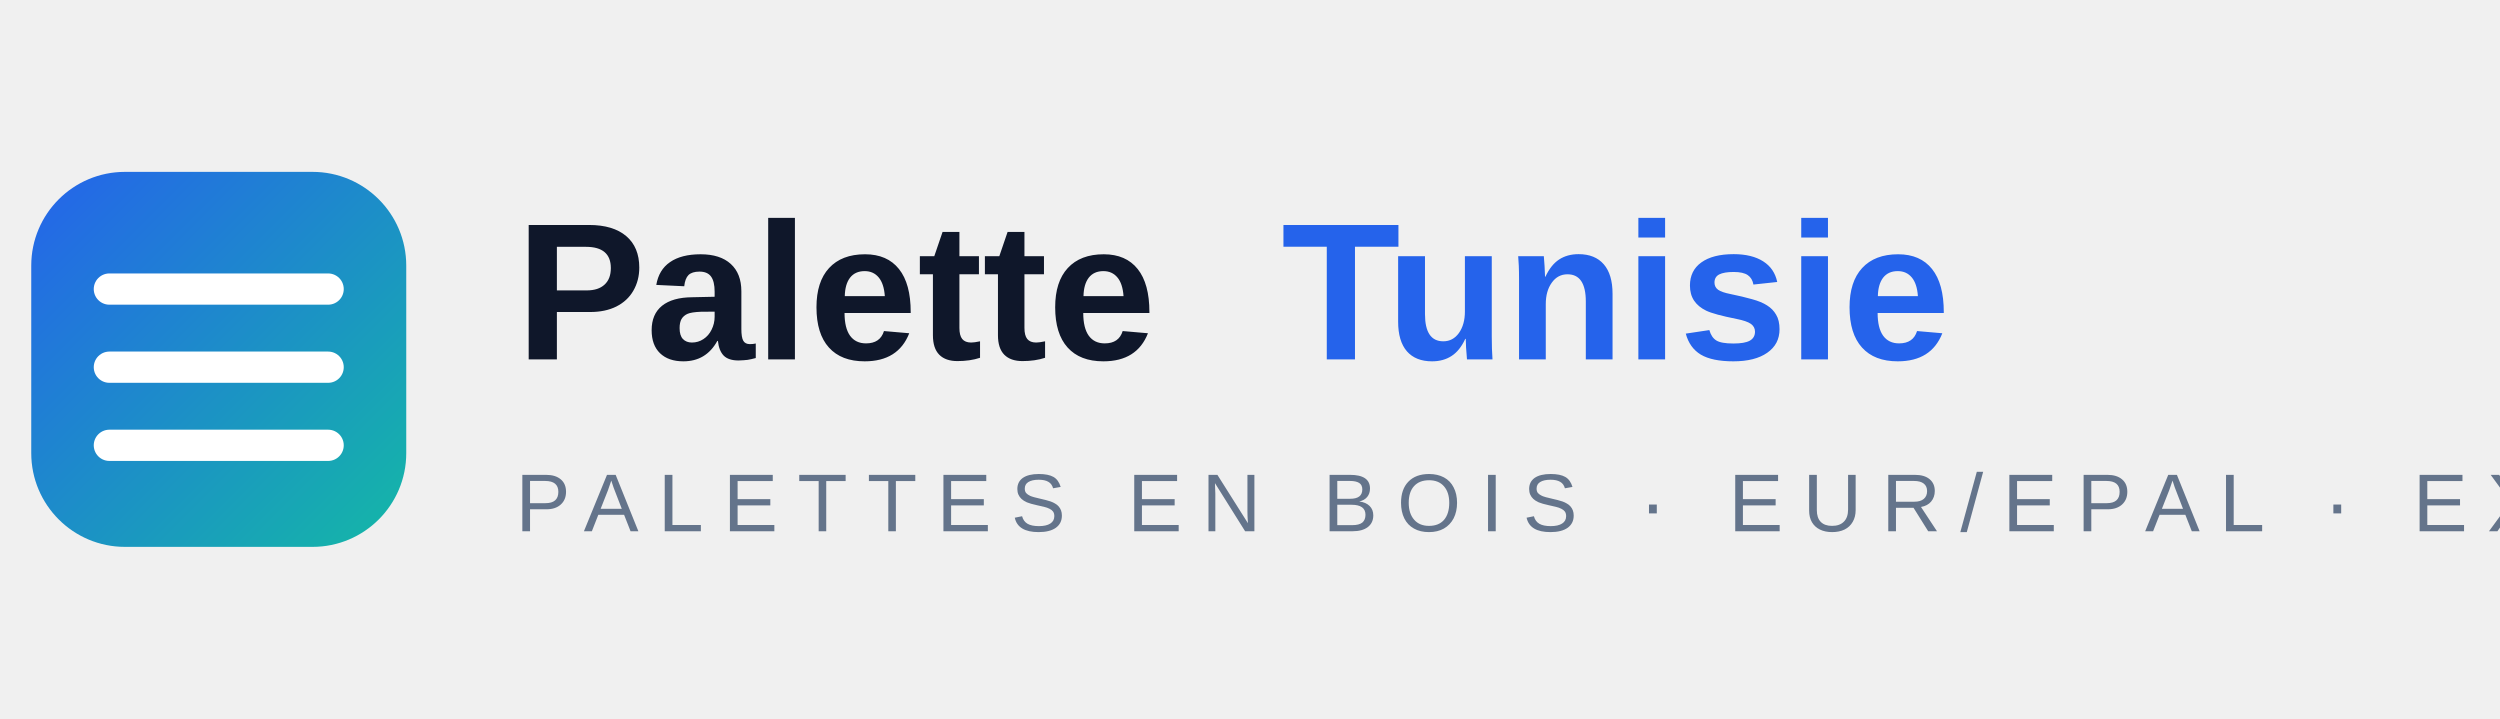
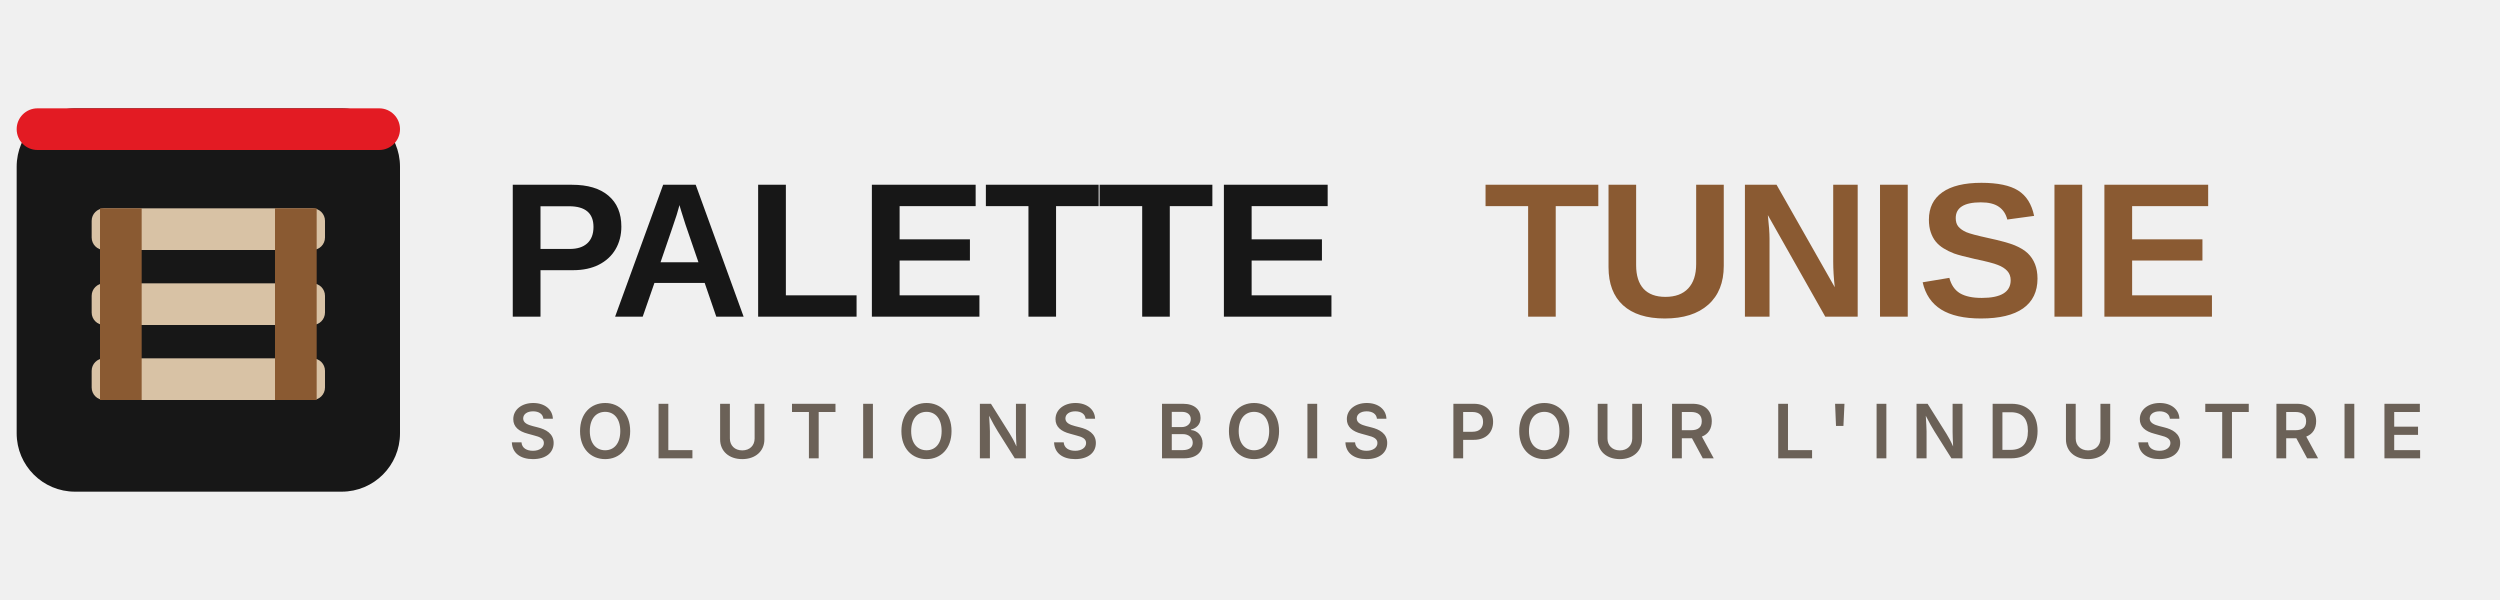
- <svg xmlns="http://www.w3.org/2000/svg" viewBox="0 0 320 92" width="320" height="92" role="img" aria-label="Palette Tunisie">
-   <defs>
-     <linearGradient id="g" x1="0" y1="0" x2="1" y2="1">
-       <stop offset="0" stop-color="#2563EB" />
-       <stop offset="1" stop-color="#14B8A6" />
-     </linearGradient>
-   </defs>
-   <rect x="4" y="22" width="48" height="48" rx="12" fill="url(#g)" />
-   <g stroke="#FFFFFF" stroke-width="4" stroke-linecap="round">
-     <line x1="14" y1="37" x2="42" y2="37" />
-     <line x1="14" y1="47" x2="42" y2="47" />
-     <line x1="14" y1="57" x2="42" y2="57" />
+ <svg xmlns="http://www.w3.org/2000/svg" viewBox="0 0 300 72" role="img" aria-label="Palette Tunisie">
+   <rect x="2" y="13" width="46" height="46" rx="7" fill="#171717" />
+   <rect x="2" y="13" width="46" height="5" rx="2.5" fill="#E31B23" />
+   <g fill="#D8C2A5">
+     <rect x="11" y="25" width="28" height="5" rx="1.5" />
+     <rect x="11" y="34" width="28" height="5" rx="1.5" />
+     <rect x="11" y="43" width="28" height="5" rx="1.5" />
  </g>
-   <text x="66" y="46" font-family="'Space Grotesk', Arial, sans-serif" font-weight="700" font-size="25" fill="#0F172A">Palette</text>
-   <text x="164" y="46" font-family="'Space Grotesk', Arial, sans-serif" font-weight="700" font-size="25" fill="#2563EB">Tunisie</text>
-   <text x="66" y="68" font-family="'Space Grotesk', Arial, sans-serif" font-weight="500" font-size="10.5" letter-spacing="2.5" fill="#64748B">PALETTES EN BOIS · EUR/EPAL · EXPORT</text>
+   <rect x="12" y="25" width="5" height="23" fill="#8A5A32" />
+   <rect x="33" y="25" width="5" height="23" fill="#8A5A32" />
+   <text x="60" y="38" font-family="Manrope, 'Segoe UI', Arial, sans-serif" font-weight="800" font-size="23" letter-spacing="-.4" fill="#171717">PALETTE</text>
+   <text x="178" y="38" font-family="Manrope, 'Segoe UI', Arial, sans-serif" font-weight="800" font-size="23" letter-spacing="-.4" fill="#8A5A32">TUNISIE</text>
+   <text x="61" y="55" font-family="Inter, 'Segoe UI', Arial, sans-serif" font-weight="600" font-size="9" letter-spacing="2.3" fill="#6B6157">SOLUTIONS BOIS POUR L'INDUSTRIE</text>
</svg>
